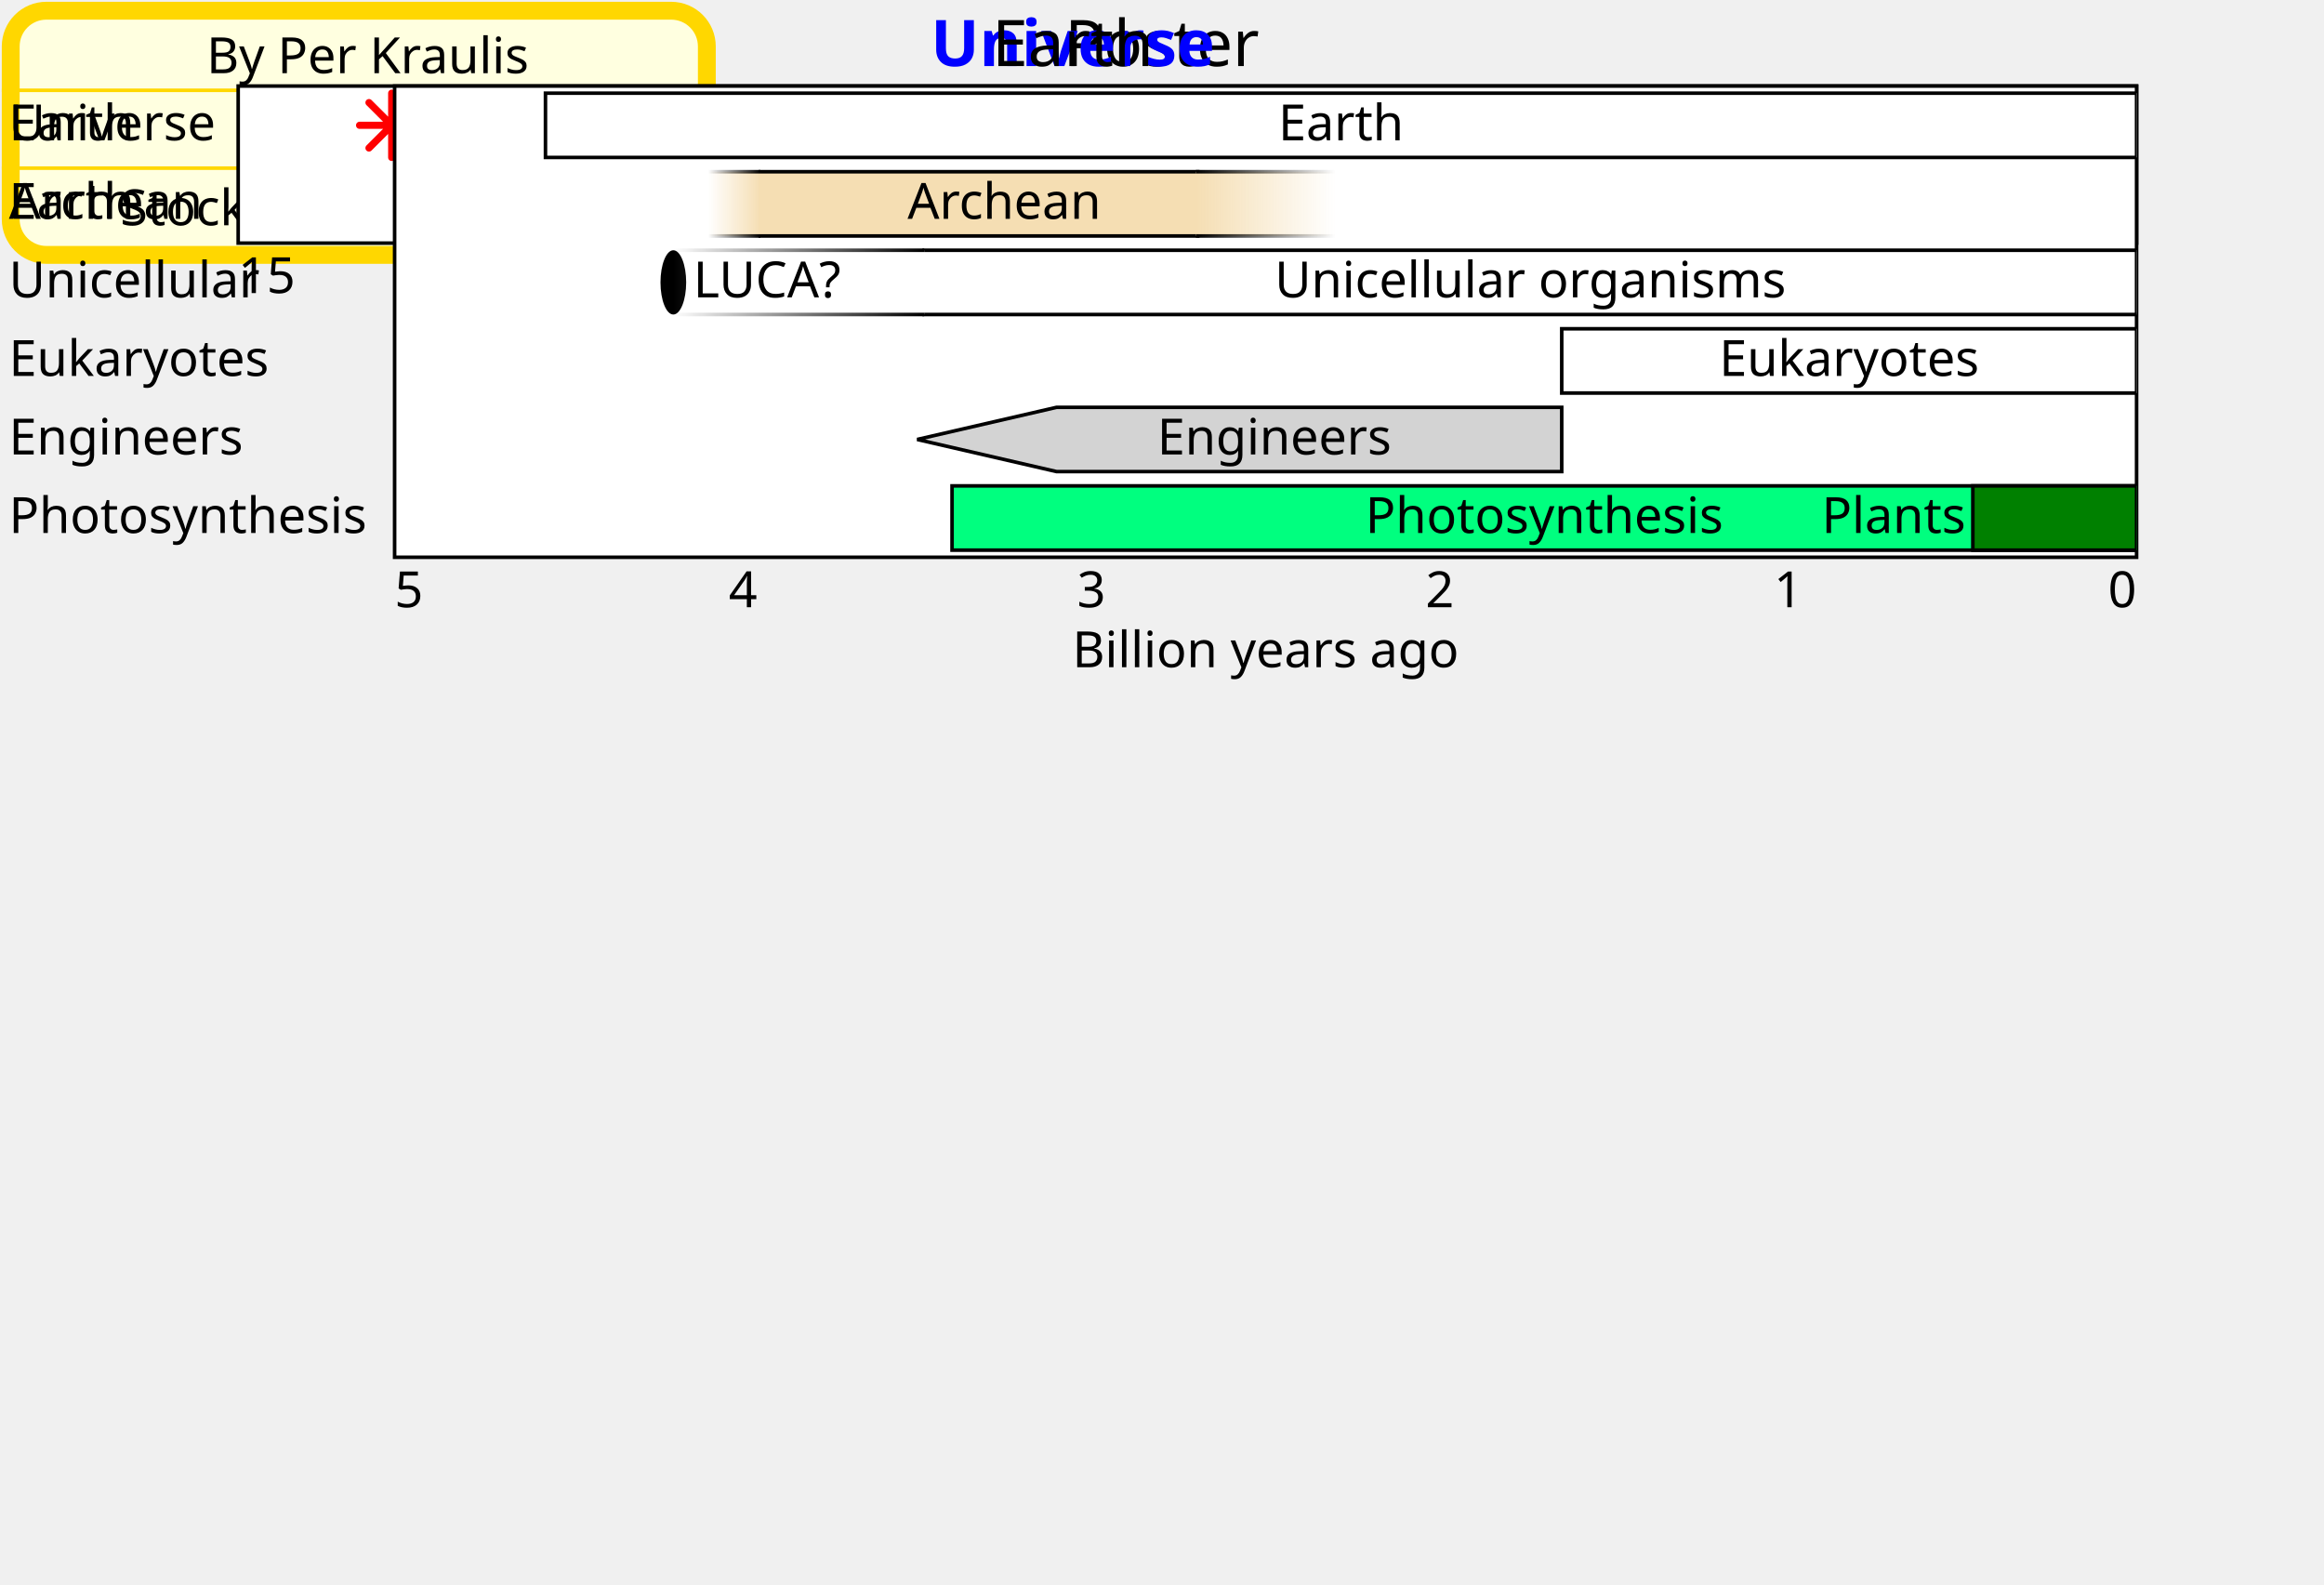
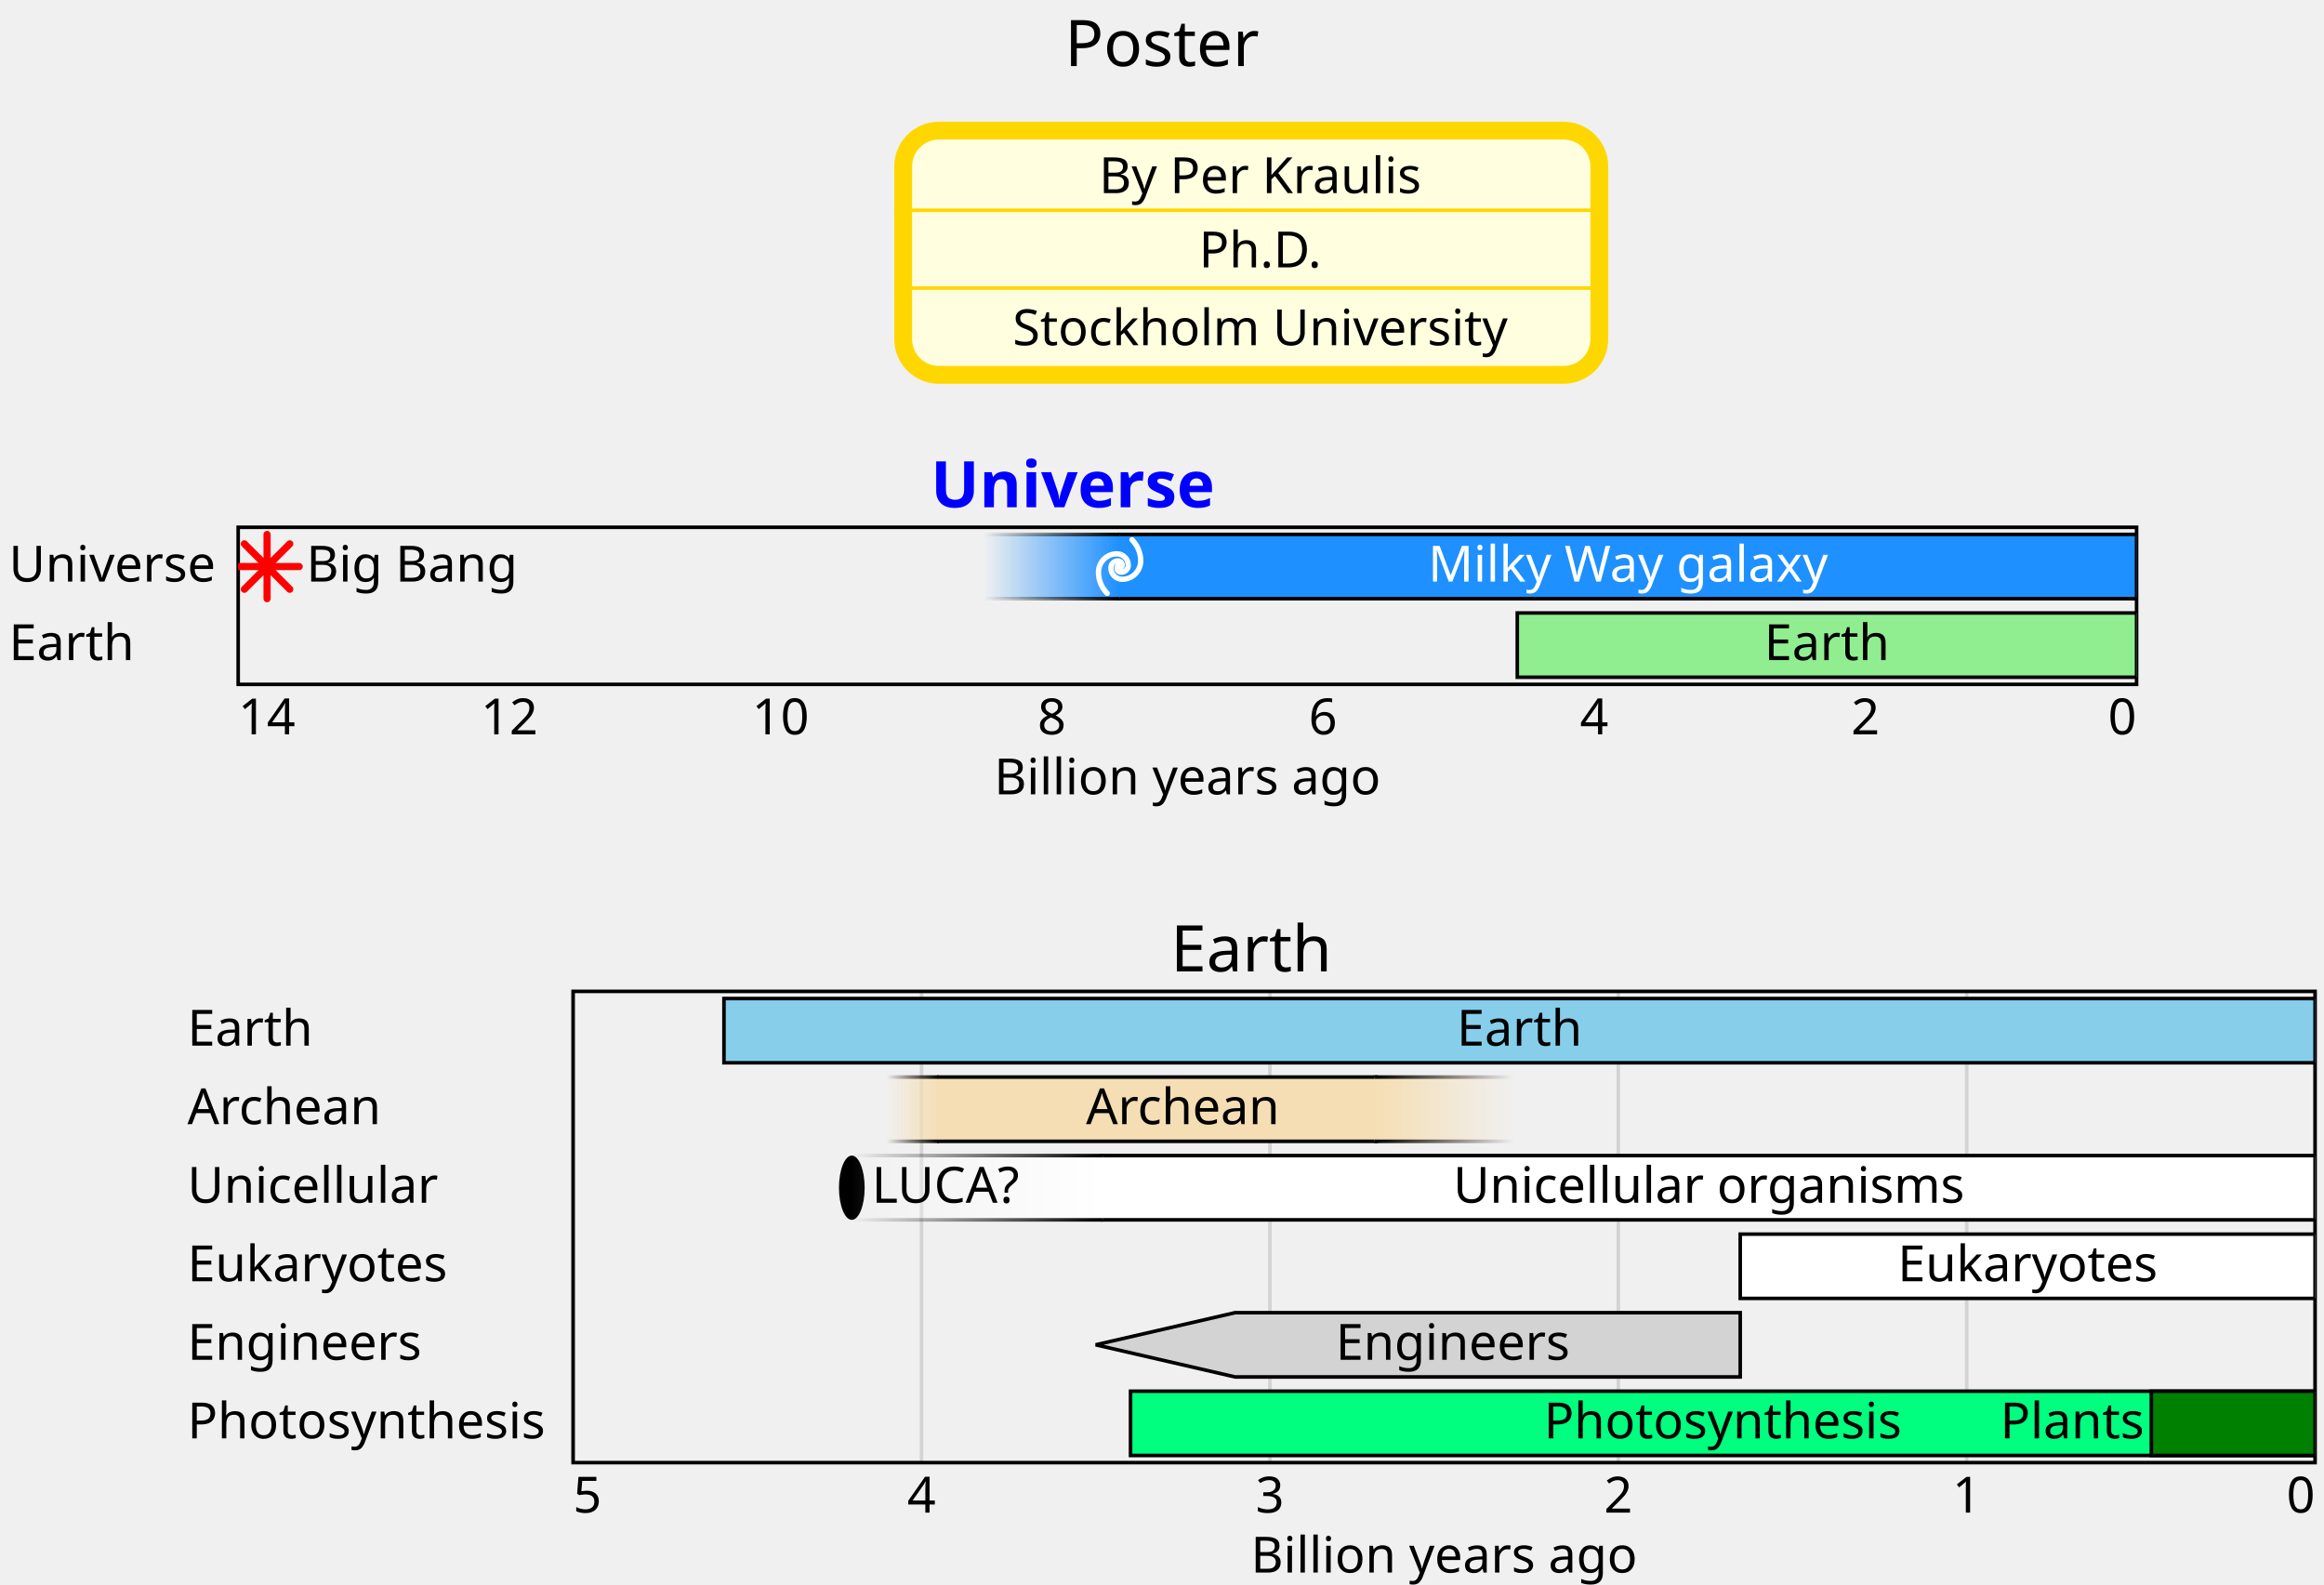
<svg xmlns="http://www.w3.org/2000/svg" width="651" height="443.8" viewBox="0 0 651 443.8" transform="translate(0.5, 0.5)">
  <g stroke="black" fill="white" font-family="sans-serif" font-size="14">
    <text x="325" y="18" stroke="none" fill="black" font-size="18" text-anchor="middle">Poster</text>
-     <g transform="scale(None) translate(250, 33.6)">
+     <g transform="translate(250, 33.6)">
      <g stroke="black" fill="white" font-family="sans-serif" font-size="14">
        <text x="100" y="18" stroke="none" fill="black" font-size="18" text-anchor="middle">By Per Kraulis</text>
        <rect x="2.5" y="2.5" rx="10" ry="10" width="195" fill="lightyellow" stroke="gold" stroke-width="5" height="68.4" />
        <g stroke="none" fill="black" text-anchor="middle" transform="translate(102.5, 20)">
          <text x="0" y="0">By Per Kraulis</text>
        </g>
        <line x1="0" y1="24.8" x2="200" y2="24.8" stroke="gold" stroke-width="1" />
        <g stroke="none" fill="black" text-anchor="middle" transform="translate(102.5, 40.8)">
          <text x="0" y="0">Ph.D.</text>
        </g>
        <line x1="0" y1="46.6" x2="200" y2="46.6" stroke="gold" stroke-width="1" />
        <g stroke="none" fill="black" text-anchor="middle" transform="translate(102.5, 62.6)">
          <text x="0" y="0">Stockholm University</text>
        </g>
      </g>
    </g>
-     <g transform="scale(None) translate(0, 123.6)">
+     <g transform="translate(0, 123.6)">
      <g stroke="black" fill="white" font-family="sans-serif" font-size="14">
        <text x="300" y="18" stroke="none" fill="blue" font-size="18" text-anchor="middle" font-weight="bold">Universe</text>
-         <rect x="66.22" y="23.6" width="531.78" height="44" stroke="black" stroke-width="1" />
+         <rect x="66.22" y="23.6" width="531.78" height="44" stroke="black" fill="none" stroke-width="1" />
        <g>
          <g text-anchor="middle" stroke="none" fill="black" font-size="14">
-             <text x="66.22" y="81.6" text-anchor="start">15</text>
-             <text x="243.48" y="81.6">10</text>
-             <text x="420.74" y="81.6">5</text>
+             <text x="66.22" y="81.6" text-anchor="start">14</text>
+             <text x="142.189" y="81.6">12</text>
+             <text x="218.157" y="81.6">10</text>
+             <text x="294.126" y="81.6">8</text>
+             <text x="370.094" y="81.6">6</text>
+             <text x="446.063" y="81.6">4</text>
+             <text x="522.031" y="81.6">2</text>
            <text x="598" y="81.6" text-anchor="end">0</text>
            <text x="332.11" y="98.4">Billion years ago</text>
          </g>
        </g>
        <defs>
          <clipPath id="id1">
            <rect x="66.22" y="23.6" width="531.78" height="44" />
          </clipPath>
        </defs>
        <g clip-path="url(#id1)">
-           <path d="M 100.223 34.6 h 18 M 109.223 25.6 v 18 M 102.859 28.236 L 115.587 40.964 M 115.587 28.236 L 102.859 40.964" fill="none" stroke="red" stroke-width="2" stroke-linecap="round" />
+           <path d="M 65.311 34.6 h 18 M 74.311 25.6 v 18 M 67.947 28.236 L 80.675 40.964 M 80.675 28.236 L 67.947 40.964" fill="none" stroke="red" stroke-width="2" stroke-linecap="round" />
          <a href="https://en.wikipedia.org/wiki/Milky_Way">
            <g>
-               <rect x="331.61" y="25.6" width="266.89" height="18" stroke="none" fill="dodgerblue" />
-               <path d="M 331.61 25.6 H 599 m 0 18 H 331.61" stroke="black" />
+               <rect x="312.618" y="25.6" width="285.882" height="18" stroke="none" fill="dodgerblue" />
+               <path d="M 312.618 25.6 H 599 m 0 18 H 312.618" stroke="black" />
              <defs>
                <linearGradient id="id2">
                  <stop offset="0" stop-color="dodgerblue" stop-opacity="0" />
                  <stop offset="1" stop-color="dodgerblue" stop-opacity="1" />
                </linearGradient>
                <linearGradient id="id3">
                  <stop offset="0" stop-color="black" stop-opacity="0" />
                  <stop offset="1" stop-color="black" stop-opacity="1" />
                </linearGradient>
              </defs>
-               <rect x="296.658" y="25.6" width="35.452" height="18" stroke="none" fill="url(#id2)" />
-               <path d="M 296.658 25.6 H 332.11 m 0 18 H 296.658" stroke="url(#id3)" />
+               <rect x="275.134" y="25.6" width="37.984" height="18" stroke="none" fill="url(#id2)" />
+               <path d="M 275.134 25.6 H 313.118 m 0 18 H 275.134" stroke="url(#id3)" />
              <line x1="598" y1="25.6" x2="598" y2="43.6" stroke="black" />
            </g>
          </a>
          <a>
-             <path transform="translate(332.11, 34.6) scale(1.5) translate(-6,-6)" d="M8.316 1a5.553 5.553 0 0 1 1.629 3.94A3.443 3.443 0 0 1 6.5 8.378 2.127 2.127 0 0 1 4.375 6.25 1.315 1.315 0 0 1 5.69 4.936c.45 0 .813.365.812.813a.503.503 0 0 1-.147.355l-.71-.208a.502.502 0 0 0-.147.355c0 .449.363.813.812.813A1.315 1.315 0 0 0 7.625 5.75 2.127 2.127 0 0 0 5.5 3.622 3.443 3.443 0 0 0 2.055 7.06c0 1.538.622 2.93 1.629 3.939" fill="none" stroke="white" stroke-width="1" stroke-linecap="round" />https://en.wikipedia.org/wiki/Milky_Way</a>
+             <path transform="translate(313.118, 34.6) scale(1.5) translate(-6,-6)" d="M8.316 1a5.553 5.553 0 0 1 1.629 3.94A3.443 3.443 0 0 1 6.5 8.378 2.127 2.127 0 0 1 4.375 6.25 1.315 1.315 0 0 1 5.69 4.936c.45 0 .813.365.812.813a.503.503 0 0 1-.147.355l-.71-.208a.502.502 0 0 0-.147.355c0 .449.363.813.812.813A1.315 1.315 0 0 0 7.625 5.75 2.127 2.127 0 0 0 5.5 3.622 3.443 3.443 0 0 0 2.055 7.06c0 1.538.622 2.93 1.629 3.939" fill="none" stroke="white" stroke-width="1" stroke-linecap="round" />https://en.wikipedia.org/wiki/Milky_Way</a>
          <g>
-             <rect x="436.091" y="47.6" width="161.909" height="18" fill="lightgreen" />
+             <rect x="424.526" y="47.6" width="173.474" height="18" fill="lightgreen" />
          </g>
        </g>
        <g clip-path="url(#id1)" text-anchor="middle" stroke="none" fill="black">
-           <text x="120.223" y="38.8" text-anchor="start">Big Bang</text>
-           <text x="465.055" y="38.8" fill="white" text-anchor="middle">Milky Way galaxy</text>
-           <text x="517.045" y="60.8" fill="black" text-anchor="middle">Earth</text>
+           <text x="85.311" y="38.8" text-anchor="start">Big Bang</text>
+           <text x="455.559" y="38.8" fill="white" text-anchor="middle">Milky Way galaxy</text>
+           <text x="511.263" y="60.8" fill="black" text-anchor="middle">Earth</text>
        </g>
        <g stroke="none" fill="black">
          <text x="2" y="38.8">Universe</text>
          <text x="2" y="60.8">Earth</text>
        </g>
      </g>
    </g>
-     <g transform="scale(None) translate(50, 253.6)">
+     <g transform="translate(50, 253.6)">
      <g stroke="black" fill="white" font-family="sans-serif" font-size="14">
        <text x="300" y="18" stroke="none" fill="black" font-size="18" text-anchor="middle">Earth</text>
-         <rect x="110.04" y="23.6" width="487.96" height="132" stroke="black" stroke-width="1" />
+         <path d="M 110.04 23.6 V 155.6 M 207.632 23.6 V 155.6 M 305.224 23.6 V 155.6 M 402.816 23.6 V 155.6 M 500.408 23.6 V 155.6 M 598 23.6 V 155.6" stroke="lightgray" />
+         <rect x="110.04" y="23.6" width="487.96" height="132" stroke="black" fill="none" stroke-width="1" />
        <g>
          <g text-anchor="middle" stroke="none" fill="black" font-size="14">
            <text x="110.04" y="169.6" text-anchor="start">5</text>
            <text x="207.632" y="169.6">4</text>
            <text x="305.224" y="169.6">3</text>
            <text x="402.816" y="169.6">2</text>
            <text x="500.408" y="169.6">1</text>
            <text x="598" y="169.6" text-anchor="end">0</text>
            <text x="354.02" y="186.4">Billion years ago</text>
          </g>
        </g>
        <defs>
          <clipPath id="id4">
            <rect x="110.04" y="23.6" width="487.96" height="132" />
          </clipPath>
        </defs>
        <g clip-path="url(#id4)">
          <g>
-             <rect x="152.297" y="25.6" width="445.703" height="18" fill="white" />
+             <rect x="152.297" y="25.6" width="445.703" height="18" fill="skyblue" />
          </g>
          <g>
            <rect x="212.012" y="47.6" width="122.99" height="18" stroke="none" fill="wheat" />
            <path d="M 212.012 47.6 H 335.502 m 0 18 H 212.012" stroke="black" />
            <defs>
              <linearGradient id="id5">
                <stop offset="0" stop-color="wheat" stop-opacity="0" />
                <stop offset="1" stop-color="wheat" stop-opacity="1" />
              </linearGradient>
              <linearGradient id="id6">
                <stop offset="0" stop-color="black" stop-opacity="0" />
                <stop offset="1" stop-color="black" stop-opacity="1" />
              </linearGradient>
            </defs>
            <rect x="197.873" y="47.6" width="14.639" height="18" stroke="none" fill="url(#id5)" />
            <path d="M 197.873 47.6 H 212.512 m 0 18 H 197.873" stroke="url(#id6)" />
            <defs>
              <linearGradient id="id7">
                <stop offset="0" stop-color="wheat" stop-opacity="1" />
                <stop offset="1" stop-color="wheat" stop-opacity="0" />
              </linearGradient>
              <linearGradient id="id8">
                <stop offset="0" stop-color="black" stop-opacity="1" />
                <stop offset="1" stop-color="black" stop-opacity="0" />
              </linearGradient>
            </defs>
            <rect x="334.502" y="47.6" width="39.037" height="18" stroke="none" fill="url(#id7)" />
            <path d="M 334.502 47.6 H 373.538 m 0 18 H 334.502" stroke="url(#id8)" />
          </g>
          <ellipse cx="188.114" cy="78.6" rx="3.6" ry="9" fill="black" stroke="none" />
          <g>
            <rect x="257.88" y="69.6" width="340.62" height="18" stroke="none" fill="white" />
            <path d="M 257.88 69.6 H 599 m 0 18 H 257.88" stroke="black" />
            <defs>
              <linearGradient id="id9">
                <stop offset="0" stop-color="white" stop-opacity="0" />
                <stop offset="1" stop-color="white" stop-opacity="1" />
              </linearGradient>
              <linearGradient id="id10">
                <stop offset="0" stop-color="black" stop-opacity="0" />
                <stop offset="1" stop-color="black" stop-opacity="1" />
              </linearGradient>
            </defs>
            <rect x="188.114" y="69.6" width="70.266" height="18" stroke="none" fill="url(#id9)" />
            <path d="M 188.114 69.6 H 258.38 m 0 18 H 188.114" stroke="url(#id10)" />
            <line x1="598" y1="69.6" x2="598" y2="87.6" stroke="black" />
          </g>
          <g>
            <rect x="436.973" y="91.6" width="161.027" height="18" fill="white" />
          </g>
          <g>
            <path d="M 295.465 113.6 L 256.428 122.6 295.465 131.6 H 436.973 L 436.973 122.6 436.973 113.6 Z" fill="lightgray" />
          </g>
          <g>
            <rect x="266.187" y="135.6" width="331.813" height="18" fill="springgreen" />
          </g>
          <g>
            <rect x="552.132" y="135.6" width="45.868" height="18" fill="green" />
          </g>
        </g>
        <g clip-path="url(#id4)" text-anchor="middle" stroke="none" fill="black">
          <text x="375.149" y="38.8" fill="black" text-anchor="middle">Earth</text>
          <text x="280.826" y="60.8" fill="black" text-anchor="middle">Archean</text>
          <text x="193.714" y="82.8" text-anchor="start">LUCA?</text>
          <text x="428.19" y="82.8" fill="black" text-anchor="middle">Unicellular organisms</text>
          <text x="517.487" y="104.8" fill="black" text-anchor="middle">Eukaryotes</text>
          <text x="356.46" y="126.8" fill="black" text-anchor="middle">Engineers</text>
          <text x="432.094" y="148.8" fill="black" text-anchor="middle">Photosynthesis</text>
          <text x="550.132" y="148.8" fill="black" text-anchor="end">Plants</text>
        </g>
        <g stroke="none" fill="black">
          <text x="2" y="38.8">Earth</text>
          <text x="2" y="60.8">Archean</text>
          <text x="2" y="82.8">Unicellular</text>
          <text x="2" y="104.8">Eukaryotes</text>
          <text x="2" y="126.8">Engineers</text>
          <text x="2" y="148.8">Photosynthesis</text>
        </g>
      </g>
    </g>
  </g>
</svg>
